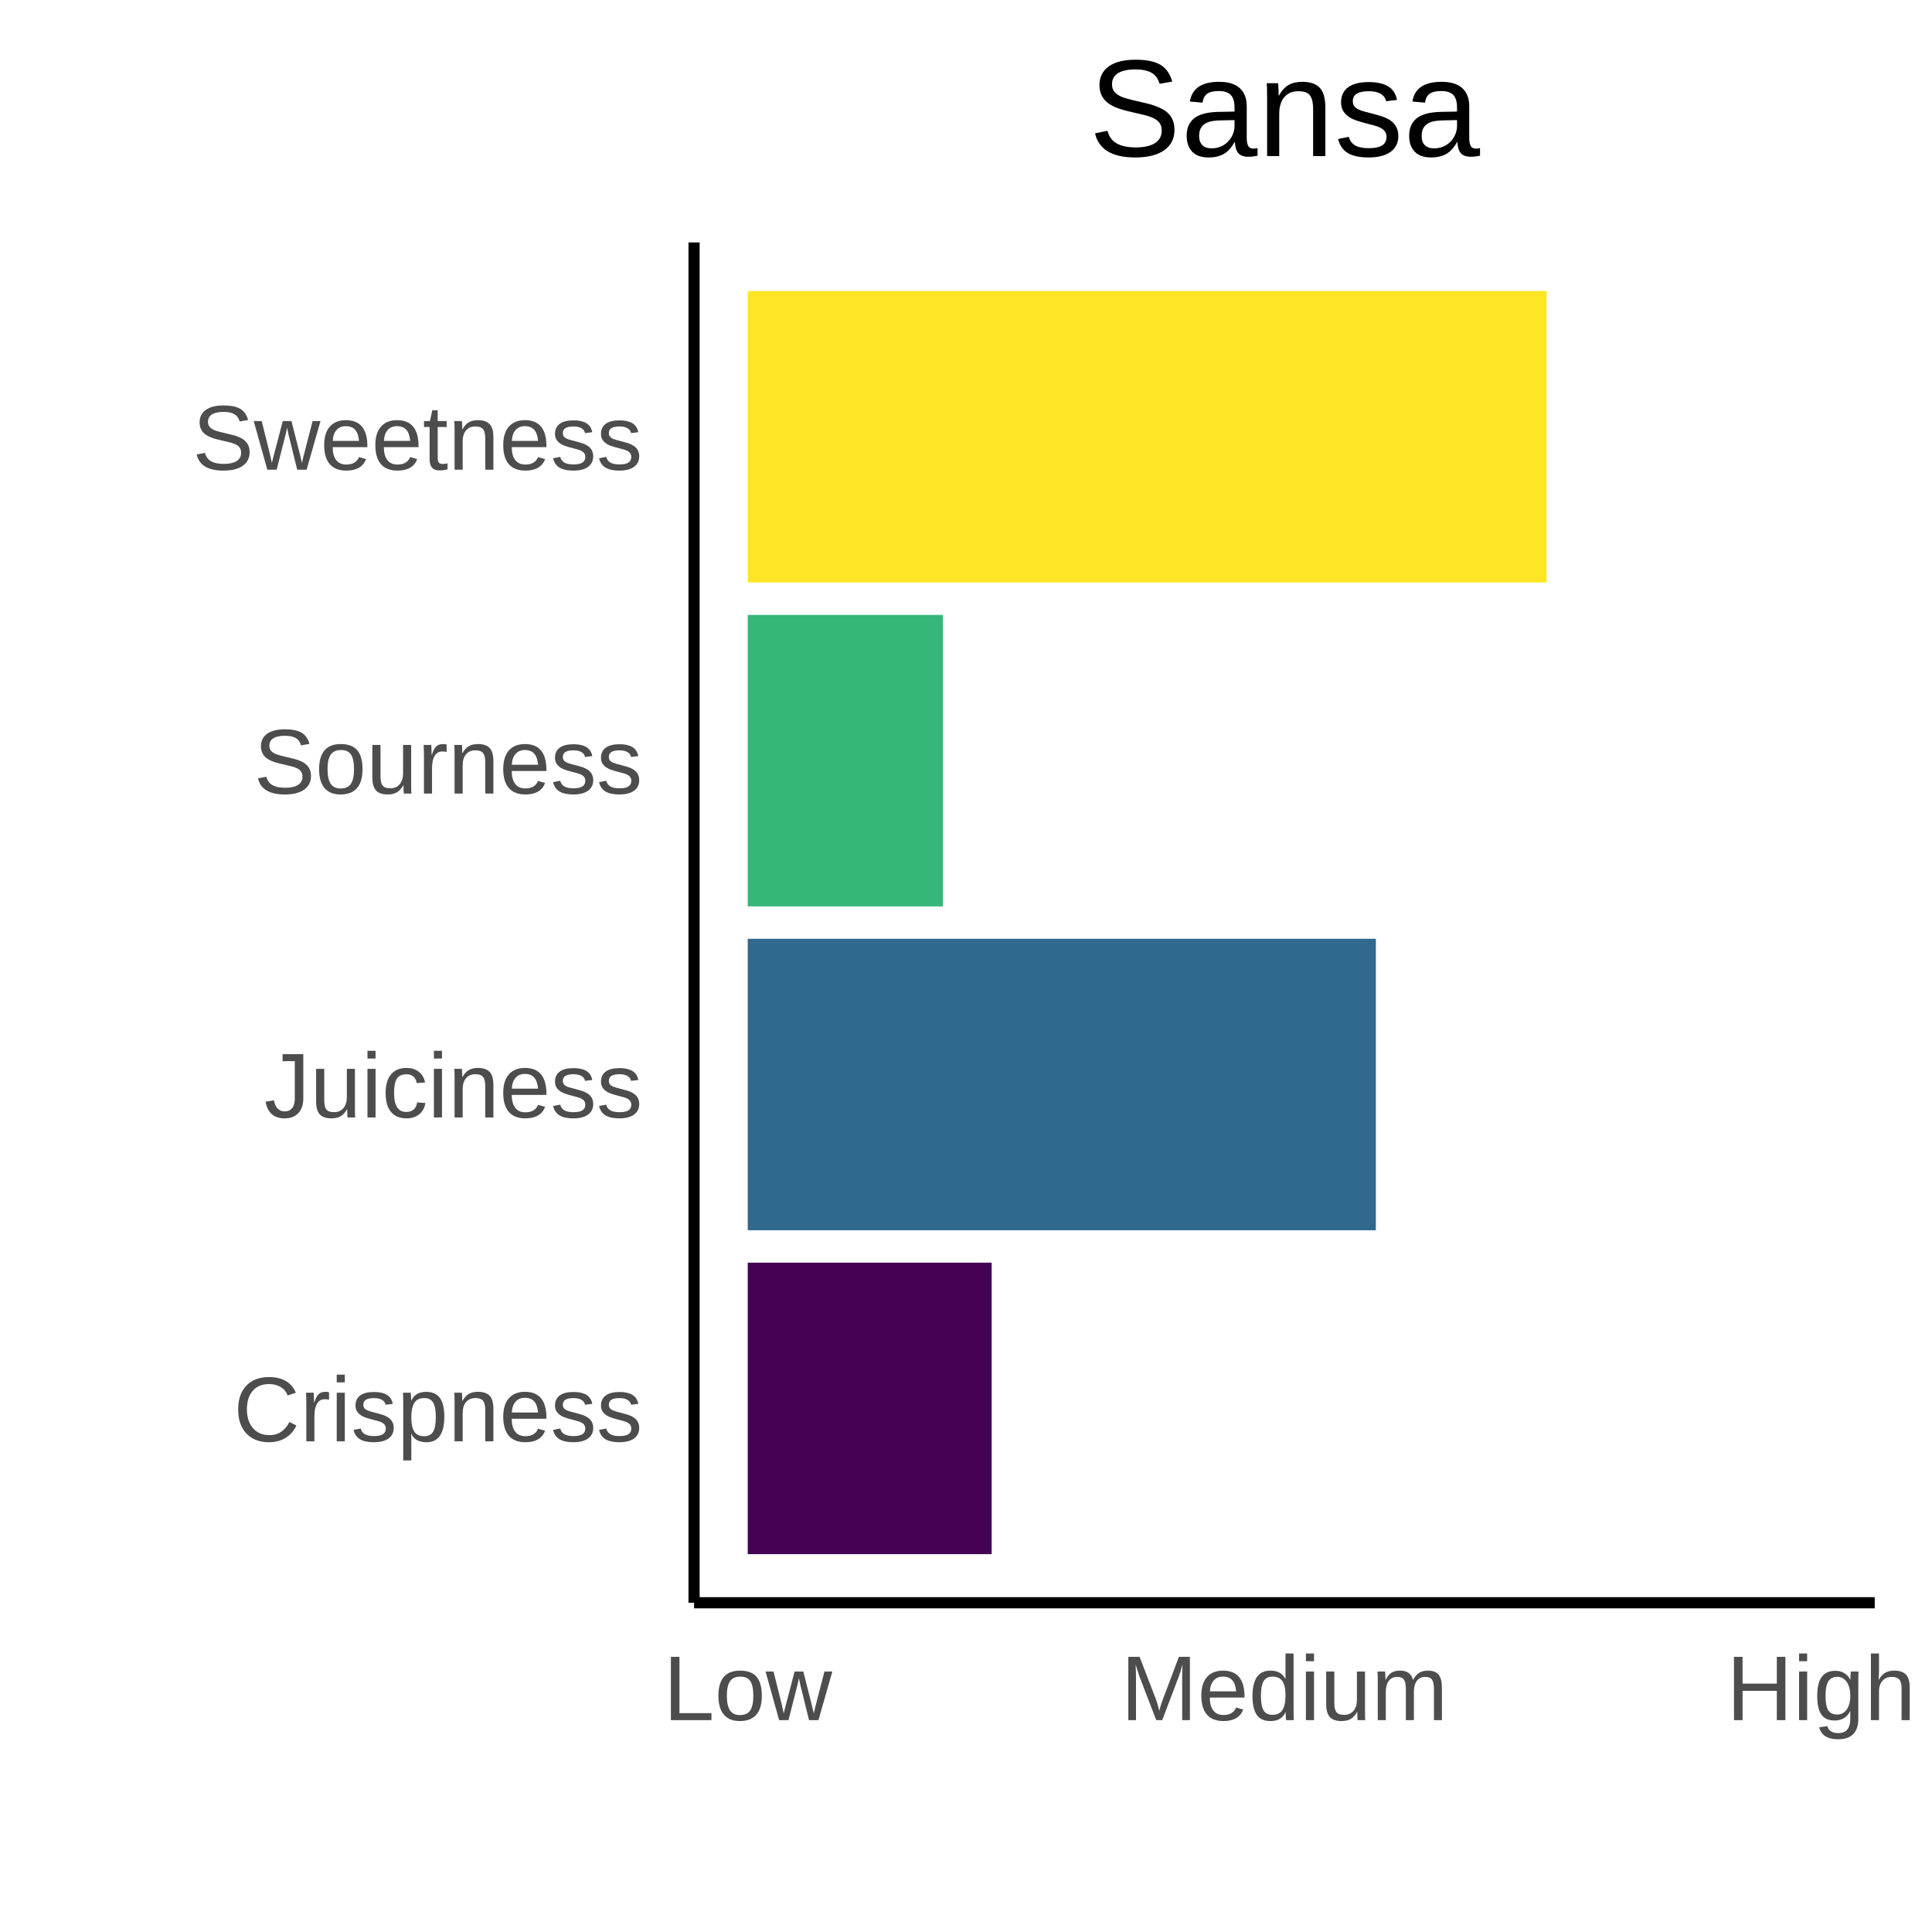
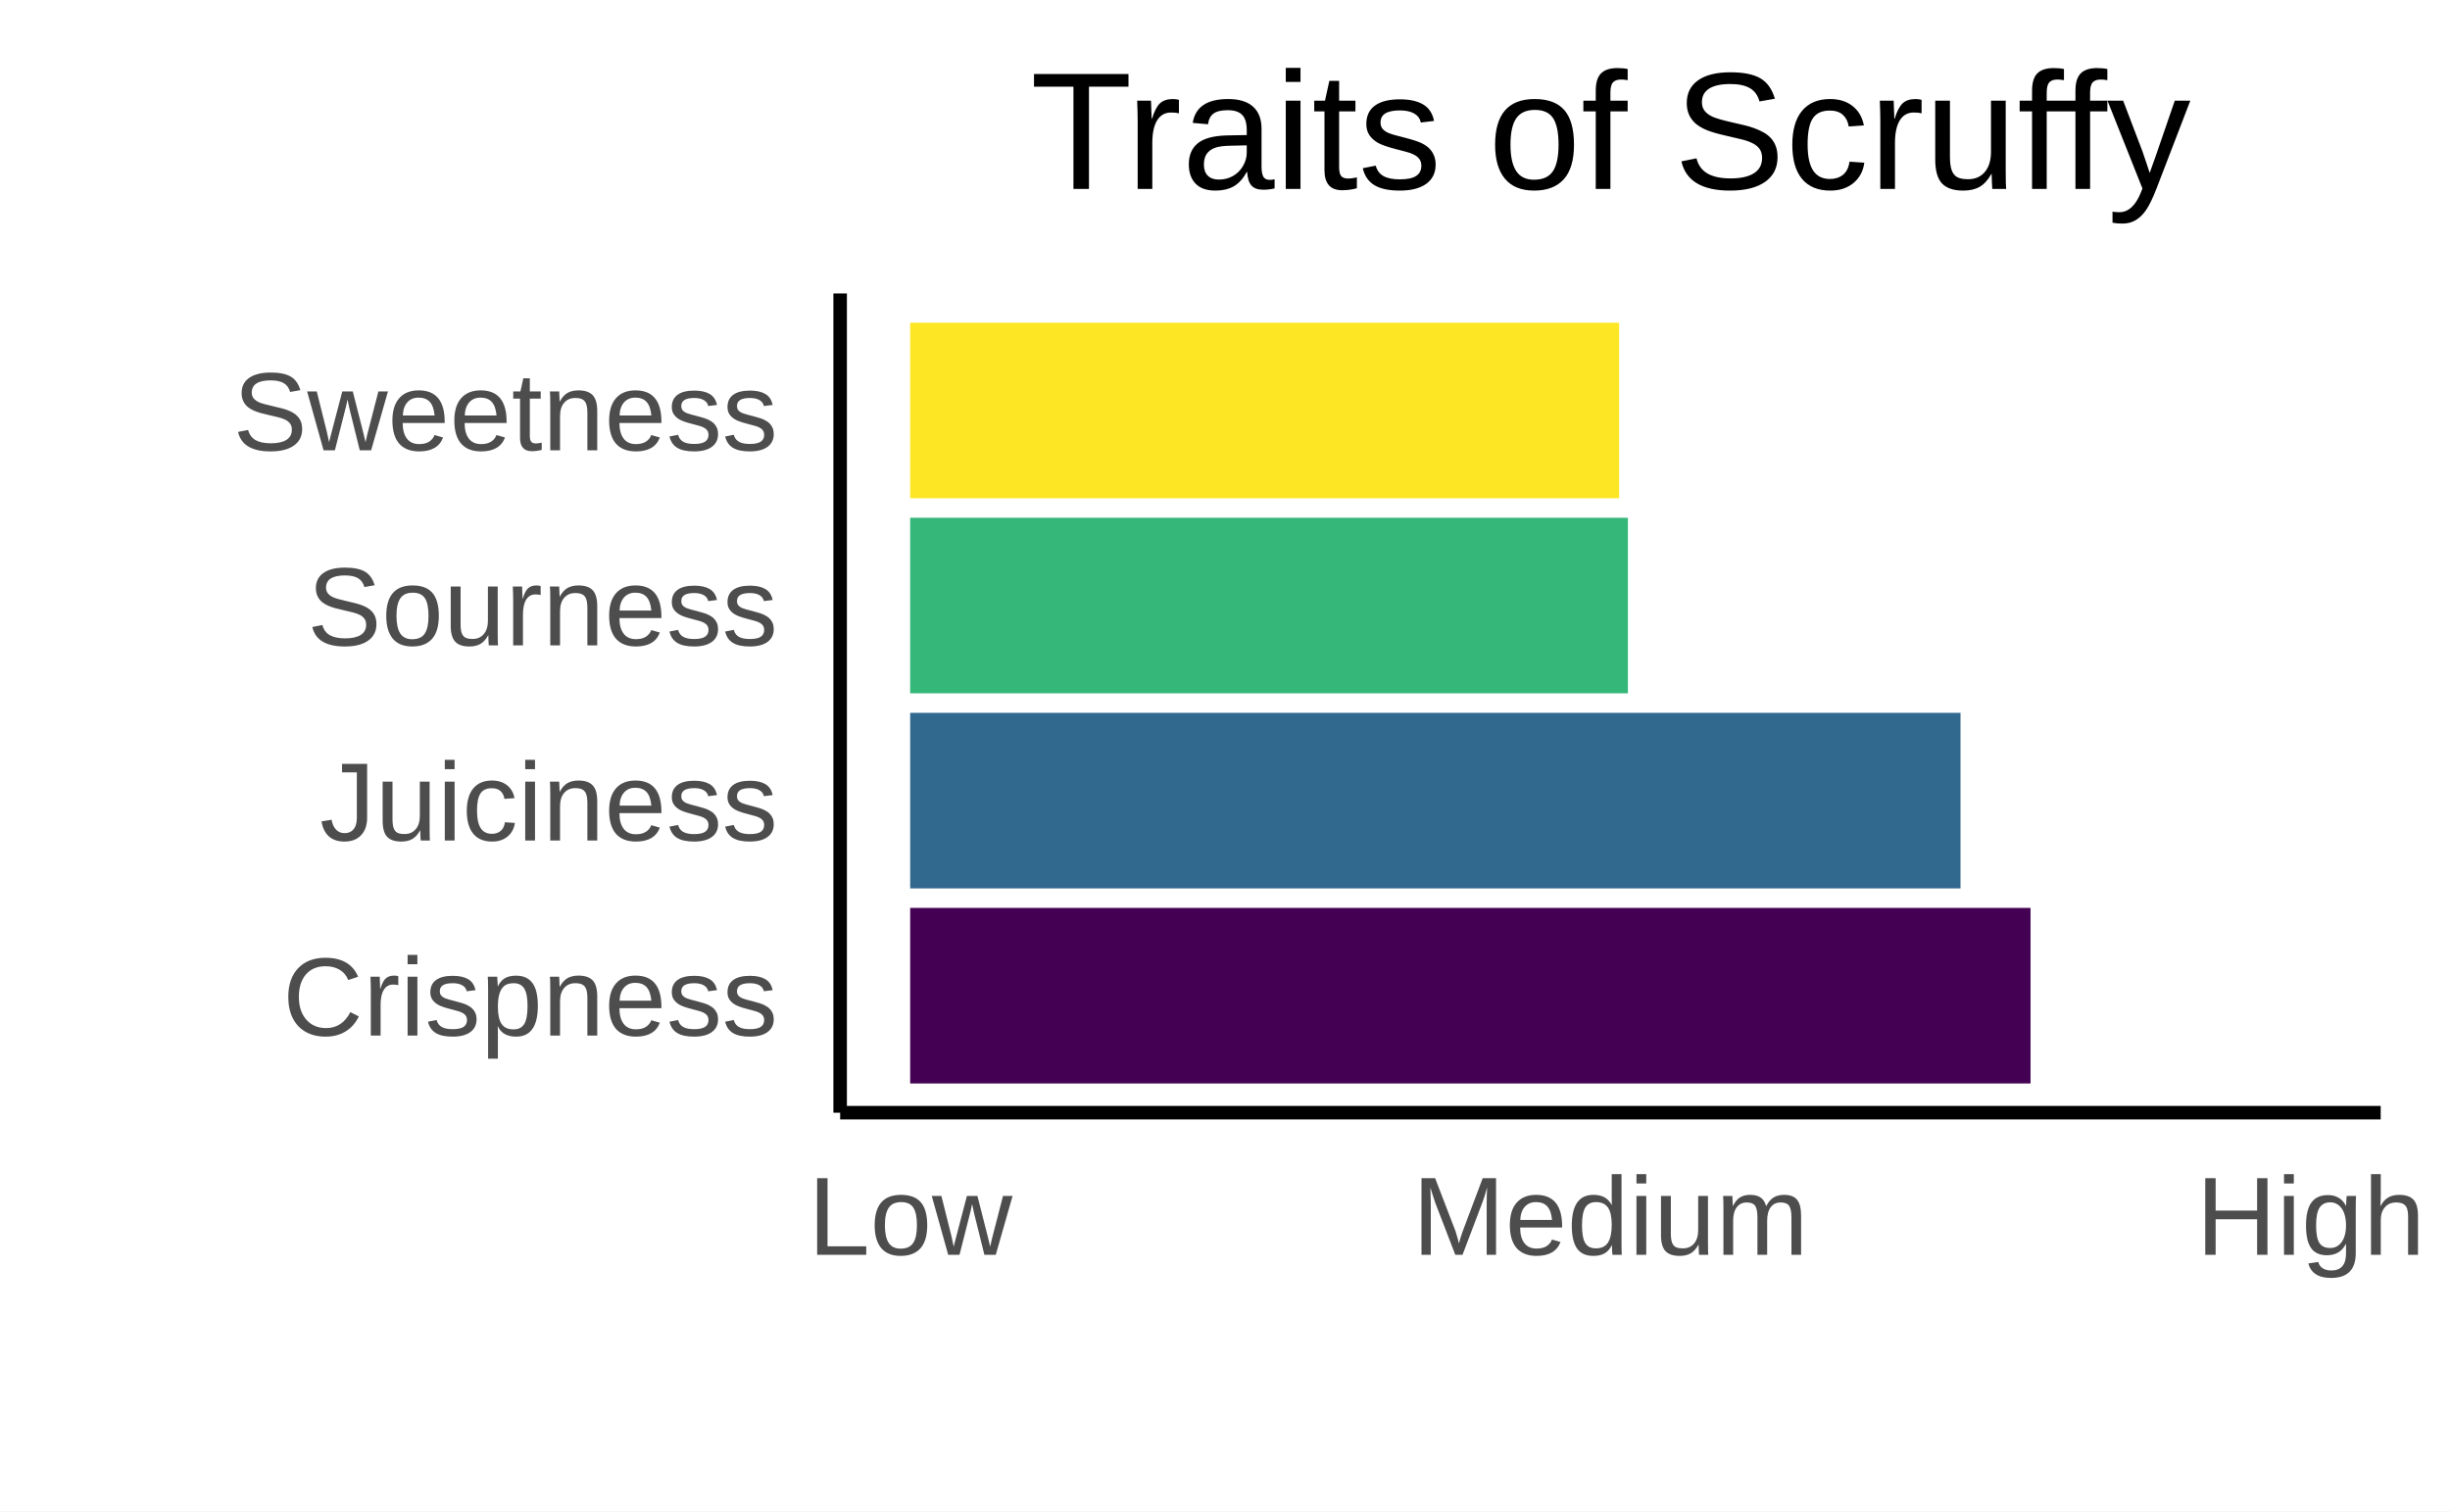
- <svg xmlns="http://www.w3.org/2000/svg" class="svglite" width="504.00pt" height="504.00pt" viewBox="0 0 504.00 504.00">
+ <svg xmlns="http://www.w3.org/2000/svg" class="svglite" width="528.00pt" height="325.71pt" viewBox="0 0 528.00 325.71">
  <defs>
    <style type="text/css">
    .svglite line, .svglite polyline, .svglite polygon, .svglite path, .svglite rect, .svglite circle {
      fill: none;
      stroke: #000000;
      stroke-linecap: round;
      stroke-linejoin: round;
      stroke-miterlimit: 10.00;
    }
    .svglite text {
      white-space: pre;
    }
  </style>
  </defs>
  <rect width="100%" height="100%" style="stroke: none; fill: #FFFFFF;" />
  <defs>
-     <clipPath id="cpMC4wMHw1MDQuMDB8MC4wMHw1MDQuMDA=">
-       <rect x="0.00" y="0.00" width="504.00" height="504.00" />
+     <clipPath id="cpMC4wMHw1MjguMDB8MC4wMHwzMjUuNzE=">
+       <rect x="0.00" y="0.00" width="528.00" height="325.71" />
    </clipPath>
  </defs>
-   <g clip-path="url(#cpMC4wMHw1MDQuMDB8MC4wMHw1MDQuMDA=)">
-     <rect x="0.00" y="0.00" width="504.00" height="504.00" style="stroke-width: 2.91; stroke: #FFFFFF; fill: #FFFFFF;" />
+   <g clip-path="url(#cpMC4wMHw1MjguMDB8MC4wMHwzMjUuNzE=)">
+     <rect x="0.00" y="-0" width="528.00" height="325.71" style="stroke-width: 2.91; stroke: #FFFFFF; fill: #FFFFFF;" />
  </g>
  <defs>
-     <clipPath id="cpMTgxLjA2fDQ4OS4wNnw2My4yNXw0MTguMTE=">
-       <rect x="181.06" y="63.25" width="308.00" height="354.86" />
+     <clipPath id="cpMTgxLjA2fDUxMy4wNnw2My4yNXwyMzkuODI=">
+       <rect x="181.06" y="63.25" width="332.00" height="176.58" />
    </clipPath>
  </defs>
-   <g clip-path="url(#cpMTgxLjA2fDQ4OS4wNnw2My4yNXw0MTguMTE=)">
-     <rect x="181.06" y="63.25" width="308.00" height="354.86" style="stroke-width: 2.91; stroke: none; fill: #FFFFFF;" />
-     <rect x="195.06" y="329.39" width="63.64" height="76.04" style="stroke-width: 1.07; stroke: none; stroke-linecap: butt; stroke-linejoin: miter; fill: #440154;" />
-     <rect x="195.06" y="244.90" width="163.86" height="76.04" style="stroke-width: 1.07; stroke: none; stroke-linecap: butt; stroke-linejoin: miter; fill: #31688E;" />
-     <rect x="195.06" y="75.92" width="208.41" height="76.04" style="stroke-width: 1.07; stroke: none; stroke-linecap: butt; stroke-linejoin: miter; fill: #FDE725;" />
-     <rect x="195.06" y="160.41" width="50.91" height="76.04" style="stroke-width: 1.07; stroke: none; stroke-linecap: butt; stroke-linejoin: miter; fill: #35B779;" />
+   <g clip-path="url(#cpMTgxLjA2fDUxMy4wNnw2My4yNXwyMzkuODI=)">
+     <rect x="181.06" y="63.25" width="332.00" height="176.58" style="stroke-width: 2.91; stroke: none; fill: #FFFFFF;" />
+     <rect x="196.15" y="69.55" width="152.79" height="37.84" style="stroke-width: 1.07; stroke: none; stroke-linecap: butt; stroke-linejoin: miter; fill: #FDE725;" />
+     <rect x="196.15" y="111.59" width="154.68" height="37.84" style="stroke-width: 1.07; stroke: none; stroke-linecap: butt; stroke-linejoin: miter; fill: #35B779;" />
+     <rect x="196.15" y="195.68" width="241.45" height="37.84" style="stroke-width: 1.07; stroke: none; stroke-linecap: butt; stroke-linejoin: miter; fill: #440154;" />
+     <rect x="196.15" y="153.64" width="226.36" height="37.84" style="stroke-width: 1.07; stroke: none; stroke-linecap: butt; stroke-linejoin: miter; fill: #31688E;" />
  </g>
-   <g clip-path="url(#cpMC4wMHw1MDQuMDB8MC4wMHw1MDQuMDA=)">
-     <polyline points="181.06,418.11 181.06,63.25 " style="stroke-width: 2.91; stroke-linecap: butt;" />
-     <text x="167.61" y="376.00" text-anchor="end" style="font-size: 24.00px;fill: #4D4D4D; font-family: &quot;Arial&quot;;" textLength="106.70px" lengthAdjust="spacingAndGlyphs">Crispness</text>
-     <text x="167.61" y="291.51" text-anchor="end" style="font-size: 24.00px;fill: #4D4D4D; font-family: &quot;Arial&quot;;" textLength="98.71px" lengthAdjust="spacingAndGlyphs">Juiciness</text>
-     <text x="167.61" y="207.02" text-anchor="end" style="font-size: 24.00px;fill: #4D4D4D; font-family: &quot;Arial&quot;;" textLength="101.40px" lengthAdjust="spacingAndGlyphs">Sourness</text>
-     <text x="167.61" y="122.53" text-anchor="end" style="font-size: 24.00px;fill: #4D4D4D; font-family: &quot;Arial&quot;;" textLength="117.40px" lengthAdjust="spacingAndGlyphs">Sweetness</text>
-     <polyline points="181.06,418.11 489.06,418.11 " style="stroke-width: 2.91; stroke-linecap: butt;" />
-     <text x="195.06" y="448.74" text-anchor="middle" style="font-size: 24.00px;fill: #4D4D4D; font-family: &quot;Arial&quot;;" textLength="44.03px" lengthAdjust="spacingAndGlyphs">Low</text>
-     <text x="335.06" y="448.74" text-anchor="middle" style="font-size: 24.00px;fill: #4D4D4D; font-family: &quot;Arial&quot;;" textLength="85.35px" lengthAdjust="spacingAndGlyphs">Medium</text>
-     <text x="475.06" y="448.74" text-anchor="middle" style="font-size: 24.00px;fill: #4D4D4D; font-family: &quot;Arial&quot;;" textLength="49.36px" lengthAdjust="spacingAndGlyphs">High</text>
-     <text x="335.06" y="40.72" text-anchor="middle" style="font-size: 36.00px; font-family: &quot;Arial&quot;;" textLength="102.08px" lengthAdjust="spacingAndGlyphs">Sansa</text>
+   <g clip-path="url(#cpMC4wMHw1MjguMDB8MC4wMHwzMjUuNzE=)">
+     <polyline points="181.06,239.82 181.06,63.25 " style="stroke-width: 2.91; stroke-linecap: butt;" />
+     <text x="167.61" y="223.19" text-anchor="end" style="font-size: 24.00px;fill: #4D4D4D; font-family: &quot;Arial&quot;;" textLength="106.70px" lengthAdjust="spacingAndGlyphs">Crispness</text>
+     <text x="167.61" y="181.15" text-anchor="end" style="font-size: 24.00px;fill: #4D4D4D; font-family: &quot;Arial&quot;;" textLength="98.71px" lengthAdjust="spacingAndGlyphs">Juiciness</text>
+     <text x="167.61" y="139.10" text-anchor="end" style="font-size: 24.00px;fill: #4D4D4D; font-family: &quot;Arial&quot;;" textLength="101.40px" lengthAdjust="spacingAndGlyphs">Sourness</text>
+     <text x="167.61" y="97.06" text-anchor="end" style="font-size: 24.00px;fill: #4D4D4D; font-family: &quot;Arial&quot;;" textLength="117.40px" lengthAdjust="spacingAndGlyphs">Sweetness</text>
+     <polyline points="181.06,239.82 513.06,239.82 " style="stroke-width: 2.91; stroke-linecap: butt;" />
+     <text x="196.15" y="270.45" text-anchor="middle" style="font-size: 24.00px;fill: #4D4D4D; font-family: &quot;Arial&quot;;" textLength="44.03px" lengthAdjust="spacingAndGlyphs">Low</text>
+     <text x="347.06" y="270.45" text-anchor="middle" style="font-size: 24.00px;fill: #4D4D4D; font-family: &quot;Arial&quot;;" textLength="85.35px" lengthAdjust="spacingAndGlyphs">Medium</text>
+     <text x="497.97" y="270.45" text-anchor="middle" style="font-size: 24.00px;fill: #4D4D4D; font-family: &quot;Arial&quot;;" textLength="49.36px" lengthAdjust="spacingAndGlyphs">High</text>
+     <text x="347.06" y="40.72" text-anchor="middle" style="font-size: 36.00px; font-family: &quot;Arial&quot;;" textLength="250.06px" lengthAdjust="spacingAndGlyphs">Traits of Scruffy</text>
  </g>
</svg>
